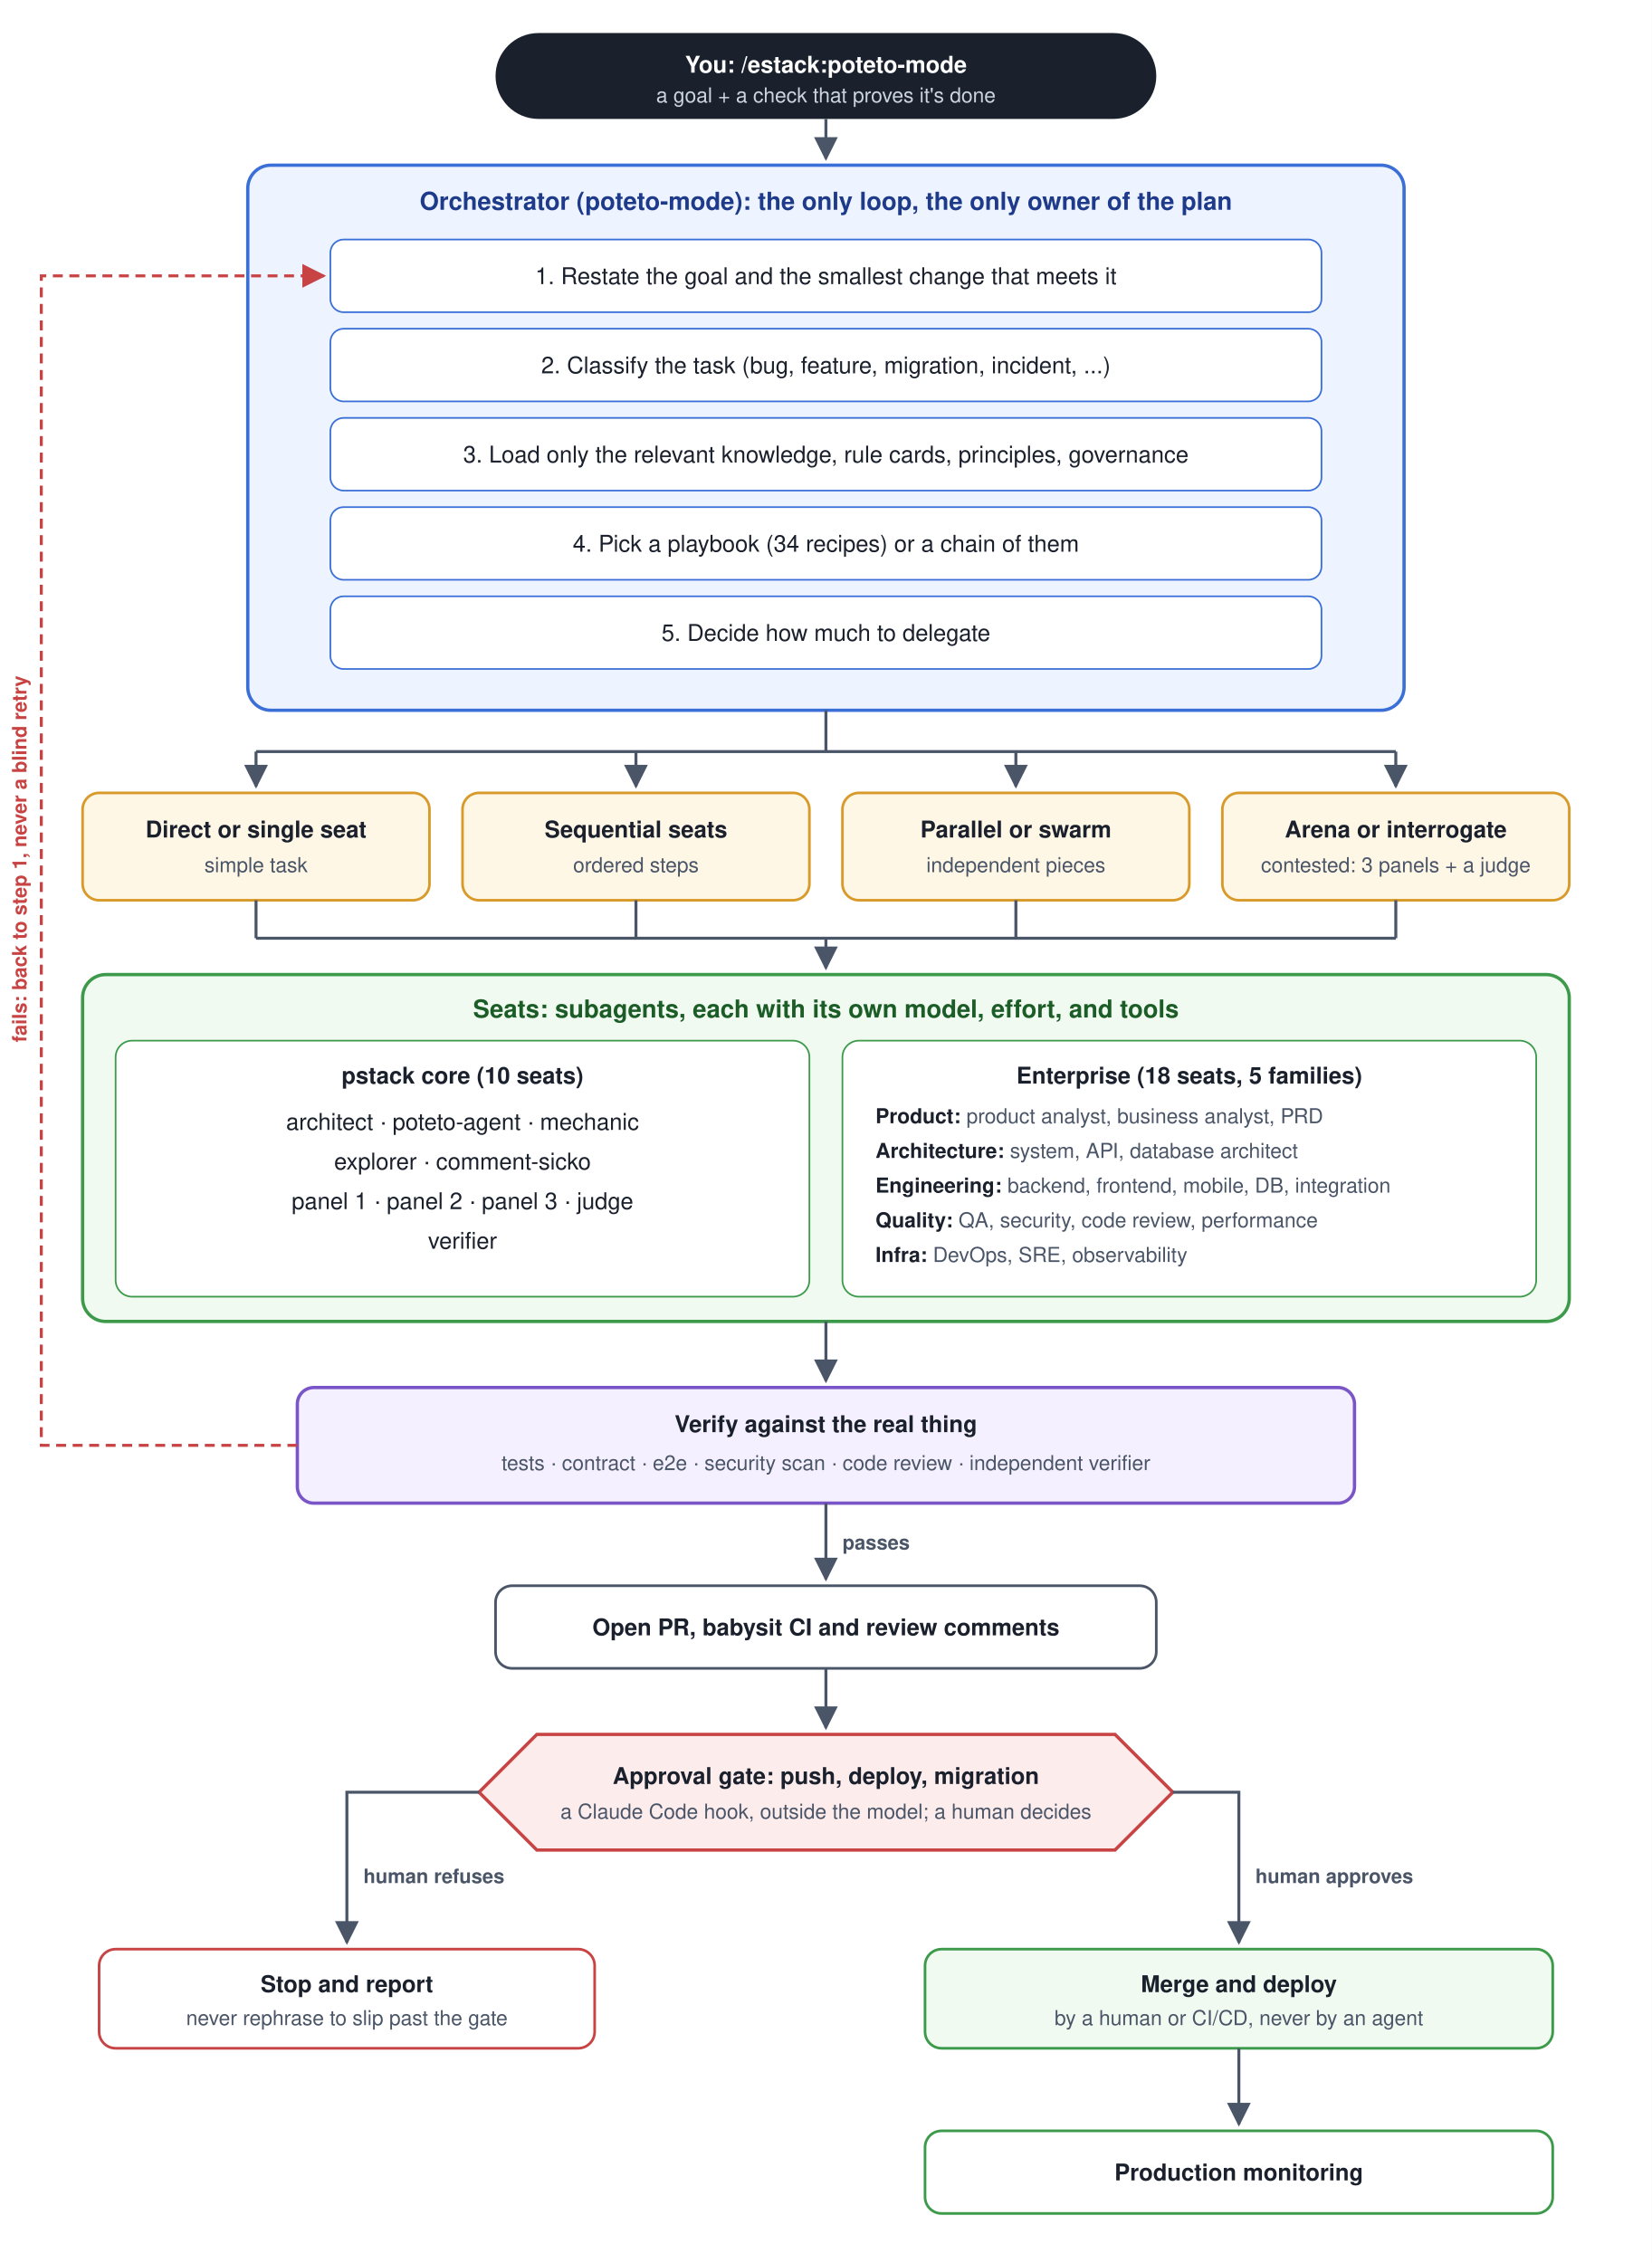
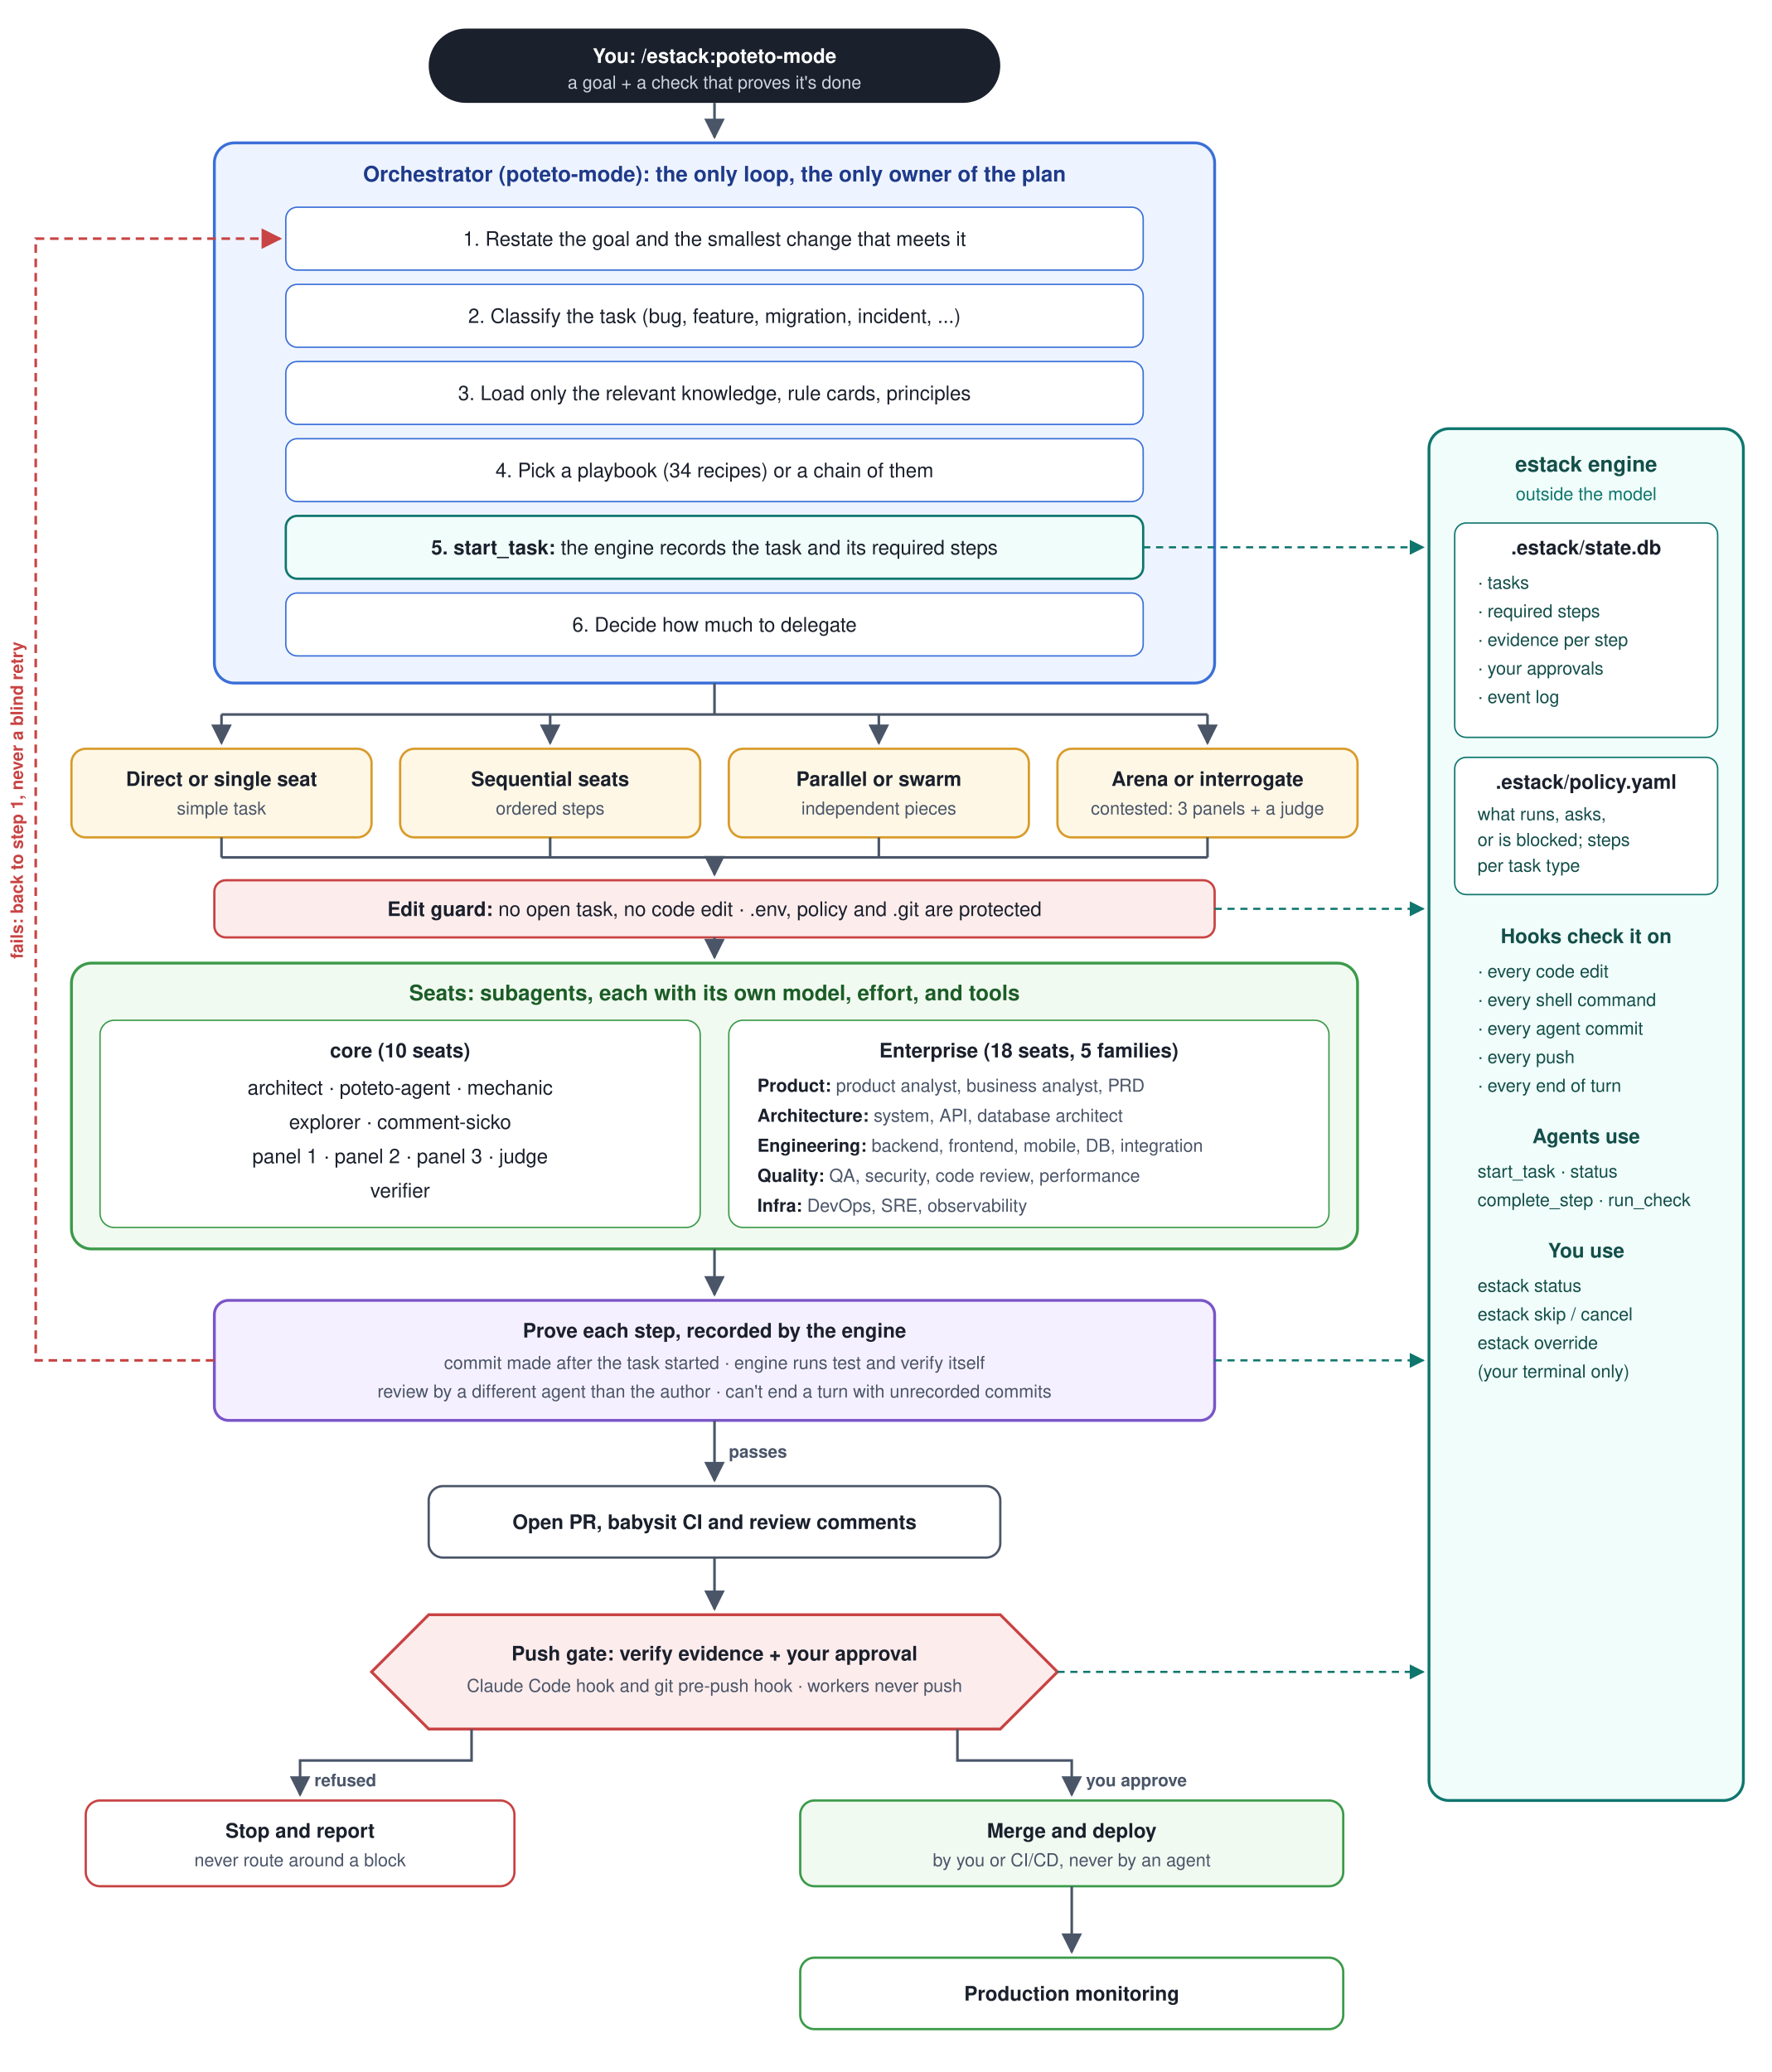
- <svg xmlns="http://www.w3.org/2000/svg" width="1000" height="1370" viewBox="0 0 1000 1370" font-family="-apple-system, BlinkMacSystemFont, 'Segoe UI', Helvetica, Arial, sans-serif">
+ <svg xmlns="http://www.w3.org/2000/svg" width="1240" height="1450" viewBox="0 0 1240 1450" font-family="-apple-system, BlinkMacSystemFont, 'Segoe UI', Helvetica, Arial, sans-serif">
  <defs>
    <marker id="a" viewBox="0 0 10 10" refX="9" refY="5" markerWidth="8" markerHeight="8" orient="auto-start-reverse">
      <path d="M0,0 L10,5 L0,10 z" fill="#4a5568" />
    </marker>
    <marker id="r" viewBox="0 0 10 10" refX="9" refY="5" markerWidth="8" markerHeight="8" orient="auto-start-reverse">
      <path d="M0,0 L10,5 L0,10 z" fill="#c84343" />
+     </marker>
+     <marker id="e" viewBox="0 0 10 10" refX="9" refY="5" markerWidth="7" markerHeight="7" orient="auto-start-reverse">
+       <path d="M0,0 L10,5 L0,10 z" fill="#0f766e" />
    </marker>
  </defs>
  <style>
    .t { font-size: 14px; fill: #1a202c; }
    .b { font-weight: 700; }
    .s { font-size: 12.5px; fill: #4a5568; }
    .h { font-size: 15px; font-weight: 700; }
    .l { font-size: 12px; font-weight: 700; fill: #4a5568; }
    .ln { stroke: #4a5568; stroke-width: 1.8; fill: none; }
+     .en { stroke: #0f766e; stroke-width: 1.5; fill: none; stroke-dasharray: 5 4; }
+     .et { font-size: 12.5px; fill: #134e4a; }
  </style>
-   <rect width="1000" height="1370" fill="#ffffff" />
+   <rect width="1240" height="1450" fill="#ffffff" />
  <rect x="300" y="20" width="400" height="52" rx="26" fill="#1a202c" />
-   <text x="500" y="44" text-anchor="middle" class="t b" fill="#ffffff" style="fill:#fff">You: /estack:poteto-mode</text>
+   <text x="500" y="44" text-anchor="middle" class="t b" style="fill:#fff">You: /estack:poteto-mode</text>
  <text x="500" y="62" text-anchor="middle" class="s" style="fill:#cbd5e0">a goal + a check that proves it's done</text>
  <path d="M500,72 V96" class="ln" marker-end="url(#a)" />
-   <rect x="150" y="100" width="700" height="330" rx="14" fill="#eef4ff" stroke="#3b6fd8" stroke-width="2" />
-   <text x="500" y="127" text-anchor="middle" class="h" fill="#1e3a8a" style="fill:#1e3a8a">Orchestrator (poteto-mode): the only loop, the only owner of the plan</text>
+   <rect x="150" y="100" width="700" height="378" rx="14" fill="#eef4ff" stroke="#3b6fd8" stroke-width="2" />
+   <text x="500" y="127" text-anchor="middle" class="h" style="fill:#1e3a8a">Orchestrator (poteto-mode): the only loop, the only owner of the plan</text>
  <g class="t">
    <rect x="200" y="145" width="600" height="44" rx="8" fill="#fff" stroke="#3b6fd8" />
    <text x="500" y="172" text-anchor="middle">1. Restate the goal and the smallest change that meets it</text>
    <rect x="200" y="199" width="600" height="44" rx="8" fill="#fff" stroke="#3b6fd8" />
    <text x="500" y="226" text-anchor="middle">2. Classify the task (bug, feature, migration, incident, ...)</text>
    <rect x="200" y="253" width="600" height="44" rx="8" fill="#fff" stroke="#3b6fd8" />
-     <text x="500" y="280" text-anchor="middle">3. Load only the relevant knowledge, rule cards, principles, governance</text>
+     <text x="500" y="280" text-anchor="middle">3. Load only the relevant knowledge, rule cards, principles</text>
    <rect x="200" y="307" width="600" height="44" rx="8" fill="#fff" stroke="#3b6fd8" />
    <text x="500" y="334" text-anchor="middle">4. Pick a playbook (34 recipes) or a chain of them</text>
-     <rect x="200" y="361" width="600" height="44" rx="8" fill="#fff" stroke="#3b6fd8" />
-     <text x="500" y="388" text-anchor="middle">5. Decide how much to delegate</text>
+     <rect x="200" y="361" width="600" height="44" rx="8" fill="#f0fdfa" stroke="#0f766e" stroke-width="1.6" />
+     <text x="500" y="388" text-anchor="middle">
+       <tspan class="b">5. start_task:</tspan> the engine records the task and its required steps</text>
+     <rect x="200" y="415" width="600" height="44" rx="8" fill="#fff" stroke="#3b6fd8" />
+     <text x="500" y="442" text-anchor="middle">6. Decide how much to delegate</text>
  </g>
-   <path d="M500,430 V455 M155,455 H845" class="ln" />
-   <path d="M155,455 V476" class="ln" marker-end="url(#a)" />
-   <path d="M385,455 V476" class="ln" marker-end="url(#a)" />
-   <path d="M615,455 V476" class="ln" marker-end="url(#a)" />
-   <path d="M845,455 V476" class="ln" marker-end="url(#a)" />
+   <path d="M500,478 V500 M155,500 H845" class="ln" />
+   <path d="M155,500 V520" class="ln" marker-end="url(#a)" />
+   <path d="M385,500 V520" class="ln" marker-end="url(#a)" />
+   <path d="M615,500 V520" class="ln" marker-end="url(#a)" />
+   <path d="M845,500 V520" class="ln" marker-end="url(#a)" />
  <g>
-     <rect x="50" y="480" width="210" height="65" rx="10" fill="#fff7e6" stroke="#d89b2b" stroke-width="1.6" />
-     <text x="155" y="507" text-anchor="middle" class="t b">Direct or single seat</text>
-     <text x="155" y="528" text-anchor="middle" class="s">simple task</text>
-     <rect x="280" y="480" width="210" height="65" rx="10" fill="#fff7e6" stroke="#d89b2b" stroke-width="1.6" />
-     <text x="385" y="507" text-anchor="middle" class="t b">Sequential seats</text>
-     <text x="385" y="528" text-anchor="middle" class="s">ordered steps</text>
-     <rect x="510" y="480" width="210" height="65" rx="10" fill="#fff7e6" stroke="#d89b2b" stroke-width="1.6" />
-     <text x="615" y="507" text-anchor="middle" class="t b">Parallel or swarm</text>
-     <text x="615" y="528" text-anchor="middle" class="s">independent pieces</text>
-     <rect x="740" y="480" width="210" height="65" rx="10" fill="#fff7e6" stroke="#d89b2b" stroke-width="1.6" />
-     <text x="845" y="507" text-anchor="middle" class="t b">Arena or interrogate</text>
-     <text x="845" y="528" text-anchor="middle" class="s">contested: 3 panels + a judge</text>
+     <rect x="50" y="524" width="210" height="62" rx="10" fill="#fff7e6" stroke="#d89b2b" stroke-width="1.6" />
+     <text x="155" y="550" text-anchor="middle" class="t b">Direct or single seat</text>
+     <text x="155" y="570" text-anchor="middle" class="s">simple task</text>
+     <rect x="280" y="524" width="210" height="62" rx="10" fill="#fff7e6" stroke="#d89b2b" stroke-width="1.6" />
+     <text x="385" y="550" text-anchor="middle" class="t b">Sequential seats</text>
+     <text x="385" y="570" text-anchor="middle" class="s">ordered steps</text>
+     <rect x="510" y="524" width="210" height="62" rx="10" fill="#fff7e6" stroke="#d89b2b" stroke-width="1.6" />
+     <text x="615" y="550" text-anchor="middle" class="t b">Parallel or swarm</text>
+     <text x="615" y="570" text-anchor="middle" class="s">independent pieces</text>
+     <rect x="740" y="524" width="210" height="62" rx="10" fill="#fff7e6" stroke="#d89b2b" stroke-width="1.6" />
+     <text x="845" y="550" text-anchor="middle" class="t b">Arena or interrogate</text>
+     <text x="845" y="570" text-anchor="middle" class="s">contested: 3 panels + a judge</text>
  </g>
-   <path d="M155,545 V568 M385,545 V568 M615,545 V568 M845,545 V568 M155,568 H845" class="ln" />
-   <path d="M500,568 V586" class="ln" marker-end="url(#a)" />
-   <rect x="50" y="590" width="900" height="210" rx="14" fill="#f1faf1" stroke="#3c9a4a" stroke-width="2" />
-   <text x="500" y="616" text-anchor="middle" class="h" style="fill:#1c5d27">Seats: subagents, each with its own model, effort, and tools</text>
-   <rect x="70" y="630" width="420" height="155" rx="10" fill="#fff" stroke="#3c9a4a" />
-   <text x="280" y="656" text-anchor="middle" class="t b">pstack core (10 seats)</text>
-   <text x="280" y="684" text-anchor="middle" class="t">architect · poteto-agent · mechanic</text>
-   <text x="280" y="708" text-anchor="middle" class="t">explorer · comment-sicko</text>
-   <text x="280" y="732" text-anchor="middle" class="t">panel 1 · panel 2 · panel 3 · judge</text>
-   <text x="280" y="756" text-anchor="middle" class="t">verifier</text>
-   <rect x="510" y="630" width="420" height="155" rx="10" fill="#fff" stroke="#3c9a4a" />
-   <text x="720" y="656" text-anchor="middle" class="t b">Enterprise (18 seats, 5 families)</text>
-   <text x="530" y="680" class="s">
+   <path d="M155,586 V600 M385,586 V600 M615,586 V600 M845,586 V600 M155,600 H845" class="ln" />
+   <path d="M500,600 V612" class="ln" marker-end="url(#a)" />
+   <rect x="150" y="616" width="700" height="40" rx="8" fill="#fdecec" stroke="#c84343" stroke-width="1.6" />
+   <text x="500" y="641" text-anchor="middle" class="t">
+     <tspan class="b">Edit guard:</tspan> no open task, no code edit · .env, policy and .git are protected</text>
+   <path d="M500,656 V670" class="ln" marker-end="url(#a)" />
+   <rect x="50" y="674" width="900" height="200" rx="14" fill="#f1faf1" stroke="#3c9a4a" stroke-width="2" />
+   <text x="500" y="700" text-anchor="middle" class="h" style="fill:#1c5d27">Seats: subagents, each with its own model, effort, and tools</text>
+   <rect x="70" y="714" width="420" height="145" rx="10" fill="#fff" stroke="#3c9a4a" />
+   <text x="280" y="740" text-anchor="middle" class="t b">core (10 seats)</text>
+   <text x="280" y="766" text-anchor="middle" class="t">architect · poteto-agent · mechanic</text>
+   <text x="280" y="790" text-anchor="middle" class="t">explorer · comment-sicko</text>
+   <text x="280" y="814" text-anchor="middle" class="t">panel 1 · panel 2 · panel 3 · judge</text>
+   <text x="280" y="838" text-anchor="middle" class="t">verifier</text>
+   <rect x="510" y="714" width="420" height="145" rx="10" fill="#fff" stroke="#3c9a4a" />
+   <text x="720" y="740" text-anchor="middle" class="t b">Enterprise (18 seats, 5 families)</text>
+   <text x="530" y="764" class="s">
    <tspan font-weight="700" fill="#1a202c">Product:</tspan> product analyst, business analyst, PRD</text>
-   <text x="530" y="701" class="s">
+   <text x="530" y="785" class="s">
    <tspan font-weight="700" fill="#1a202c">Architecture:</tspan> system, API, database architect</text>
-   <text x="530" y="722" class="s">
+   <text x="530" y="806" class="s">
    <tspan font-weight="700" fill="#1a202c">Engineering:</tspan> backend, frontend, mobile, DB, integration</text>
-   <text x="530" y="743" class="s">
+   <text x="530" y="827" class="s">
    <tspan font-weight="700" fill="#1a202c">Quality:</tspan> QA, security, code review, performance</text>
-   <text x="530" y="764" class="s">
+   <text x="530" y="848" class="s">
    <tspan font-weight="700" fill="#1a202c">Infra:</tspan> DevOps, SRE, observability</text>
-   <path d="M500,800 V836" class="ln" marker-end="url(#a)" />
-   <rect x="180" y="840" width="640" height="70" rx="10" fill="#f5f0ff" stroke="#7a55c7" stroke-width="2" />
-   <text x="500" y="867" text-anchor="middle" class="t b">Verify against the real thing</text>
-   <text x="500" y="890" text-anchor="middle" class="s">tests · contract · e2e · security scan · code review · independent verifier</text>
-   <path d="M180,875 H25 V167 H196" stroke="#c84343" stroke-width="1.8" fill="none" stroke-dasharray="6 4" marker-end="url(#r)" />
-   <text transform="translate(16,520) rotate(-90)" text-anchor="middle" class="l" style="fill:#c84343">fails: back to step 1, never a blind retry</text>
-   <path d="M500,910 V956" class="ln" marker-end="url(#a)" />
-   <text x="510" y="938" class="l">passes</text>
-   <rect x="300" y="960" width="400" height="50" rx="10" fill="#fff" stroke="#4a5568" stroke-width="1.6" />
-   <text x="500" y="990" text-anchor="middle" class="t b">Open PR, babysit CI and review comments</text>
-   <path d="M500,1010 V1046" class="ln" marker-end="url(#a)" />
-   <polygon points="325,1050 675,1050 710,1085 675,1120 325,1120 290,1085" fill="#fdecec" stroke="#c84343" stroke-width="2" />
-   <text x="500" y="1080" text-anchor="middle" class="t b">Approval gate: push, deploy, migration</text>
-   <text x="500" y="1101" text-anchor="middle" class="s">a Claude Code hook, outside the model; a human decides</text>
-   <path d="M290,1085 H210 V1176" class="ln" marker-end="url(#a)" />
-   <text x="220" y="1140" class="l">human refuses</text>
-   <path d="M710,1085 H750 V1176" class="ln" marker-end="url(#a)" />
-   <text x="760" y="1140" class="l">human approves</text>
-   <rect x="60" y="1180" width="300" height="60" rx="10" fill="#fff" stroke="#c84343" stroke-width="1.6" />
-   <text x="210" y="1206" text-anchor="middle" class="t b">Stop and report</text>
-   <text x="210" y="1226" text-anchor="middle" class="s">never rephrase to slip past the gate</text>
-   <rect x="560" y="1180" width="380" height="60" rx="10" fill="#f1faf1" stroke="#3c9a4a" stroke-width="1.6" />
-   <text x="750" y="1206" text-anchor="middle" class="t b">Merge and deploy</text>
-   <text x="750" y="1226" text-anchor="middle" class="s">by a human or CI/CD, never by an agent</text>
-   <path d="M750,1240 V1286" class="ln" marker-end="url(#a)" />
-   <rect x="560" y="1290" width="380" height="50" rx="10" fill="#fff" stroke="#3c9a4a" stroke-width="1.6" />
-   <text x="750" y="1320" text-anchor="middle" class="t b">Production monitoring</text>
+   <path d="M500,874 V906" class="ln" marker-end="url(#a)" />
+   <rect x="150" y="910" width="700" height="84" rx="10" fill="#f5f0ff" stroke="#7a55c7" stroke-width="2" />
+   <text x="500" y="936" text-anchor="middle" class="t b">Prove each step, recorded by the engine</text>
+   <text x="500" y="958" text-anchor="middle" class="s">commit made after the task started · engine runs test and verify itself</text>
+   <text x="500" y="978" text-anchor="middle" class="s">review by a different agent than the author · can't end a turn with unrecorded commits</text>
+   <path d="M150,952 H25 V167 H196" stroke="#c84343" stroke-width="1.8" fill="none" stroke-dasharray="6 4" marker-end="url(#r)" />
+   <text transform="translate(16,560) rotate(-90)" text-anchor="middle" class="l" style="fill:#c84343">fails: back to step 1, never a blind retry</text>
+   <path d="M500,994 V1036" class="ln" marker-end="url(#a)" />
+   <text x="510" y="1020" class="l">passes</text>
+   <rect x="300" y="1040" width="400" height="50" rx="10" fill="#fff" stroke="#4a5568" stroke-width="1.6" />
+   <text x="500" y="1070" text-anchor="middle" class="t b">Open PR, babysit CI and review comments</text>
+   <path d="M500,1090 V1126" class="ln" marker-end="url(#a)" />
+   <polygon points="300,1130 700,1130 740,1170 700,1210 300,1210 260,1170" fill="#fdecec" stroke="#c84343" stroke-width="2" />
+   <text x="500" y="1162" text-anchor="middle" class="t b">Push gate: verify evidence + your approval</text>
+   <text x="500" y="1184" text-anchor="middle" class="s">Claude Code hook and git pre-push hook · workers never push</text>
+   <path d="M330,1210 V1232 H210 V1256" class="ln" marker-end="url(#a)" />
+   <text x="220" y="1250" class="l">refused</text>
+   <path d="M670,1210 V1232 H750 V1256" class="ln" marker-end="url(#a)" />
+   <text x="760" y="1250" class="l">you approve</text>
+   <rect x="60" y="1260" width="300" height="60" rx="10" fill="#fff" stroke="#c84343" stroke-width="1.6" />
+   <text x="210" y="1286" text-anchor="middle" class="t b">Stop and report</text>
+   <text x="210" y="1306" text-anchor="middle" class="s">never route around a block</text>
+   <rect x="560" y="1260" width="380" height="60" rx="10" fill="#f1faf1" stroke="#3c9a4a" stroke-width="1.6" />
+   <text x="750" y="1286" text-anchor="middle" class="t b">Merge and deploy</text>
+   <text x="750" y="1306" text-anchor="middle" class="s">by you or CI/CD, never by an agent</text>
+   <path d="M750,1320 V1366" class="ln" marker-end="url(#a)" />
+   <rect x="560" y="1370" width="380" height="50" rx="10" fill="#fff" stroke="#3c9a4a" stroke-width="1.6" />
+   <text x="750" y="1400" text-anchor="middle" class="t b">Production monitoring</text>
+   <rect x="1000" y="300" width="220" height="960" rx="14" fill="#f0fdfa" stroke="#0f766e" stroke-width="2" />
+   <text x="1110" y="330" text-anchor="middle" class="h" style="fill:#134e4a">estack engine</text>
+   <text x="1110" y="350" text-anchor="middle" class="s" style="fill:#0f766e">outside the model</text>
+   <rect x="1018" y="366" width="184" height="150" rx="8" fill="#fff" stroke="#0f766e" />
+   <text x="1110" y="388" text-anchor="middle" class="t b">.estack/state.db</text>
+   <text x="1034" y="412" class="et">· tasks</text>
+   <text x="1034" y="432" class="et">· required steps</text>
+   <text x="1034" y="452" class="et">· evidence per step</text>
+   <text x="1034" y="472" class="et">· your approvals</text>
+   <text x="1034" y="492" class="et">· event log</text>
+   <rect x="1018" y="530" width="184" height="96" rx="8" fill="#fff" stroke="#0f766e" />
+   <text x="1110" y="552" text-anchor="middle" class="t b">.estack/policy.yaml</text>
+   <text x="1034" y="574" class="et">what runs, asks,</text>
+   <text x="1034" y="592" class="et">or is blocked; steps</text>
+   <text x="1034" y="610" class="et">per task type</text>
+   <text x="1110" y="660" text-anchor="middle" class="t b" style="fill:#134e4a">Hooks check it on</text>
+   <text x="1034" y="684" class="et">· every code edit</text>
+   <text x="1034" y="704" class="et">· every shell command</text>
+   <text x="1034" y="724" class="et">· every agent commit</text>
+   <text x="1034" y="744" class="et">· every push</text>
+   <text x="1034" y="764" class="et">· every end of turn</text>
+   <text x="1110" y="800" text-anchor="middle" class="t b" style="fill:#134e4a">Agents use</text>
+   <text x="1034" y="824" class="et">start_task · status</text>
+   <text x="1034" y="844" class="et">complete_step · run_check</text>
+   <text x="1110" y="880" text-anchor="middle" class="t b" style="fill:#134e4a">You use</text>
+   <text x="1034" y="904" class="et">estack status</text>
+   <text x="1034" y="924" class="et">estack skip / cancel</text>
+   <text x="1034" y="944" class="et">estack override</text>
+   <text x="1034" y="964" class="et">(your terminal only)</text>
+   <path d="M800,383 H996" class="en" marker-end="url(#e)" />
+   <path d="M850,636 H996" class="en" marker-end="url(#e)" />
+   <path d="M850,952 H996" class="en" marker-end="url(#e)" />
+   <path d="M740,1170 C 860,1170 900,1170 996,1170" class="en" marker-end="url(#e)" />
</svg>
